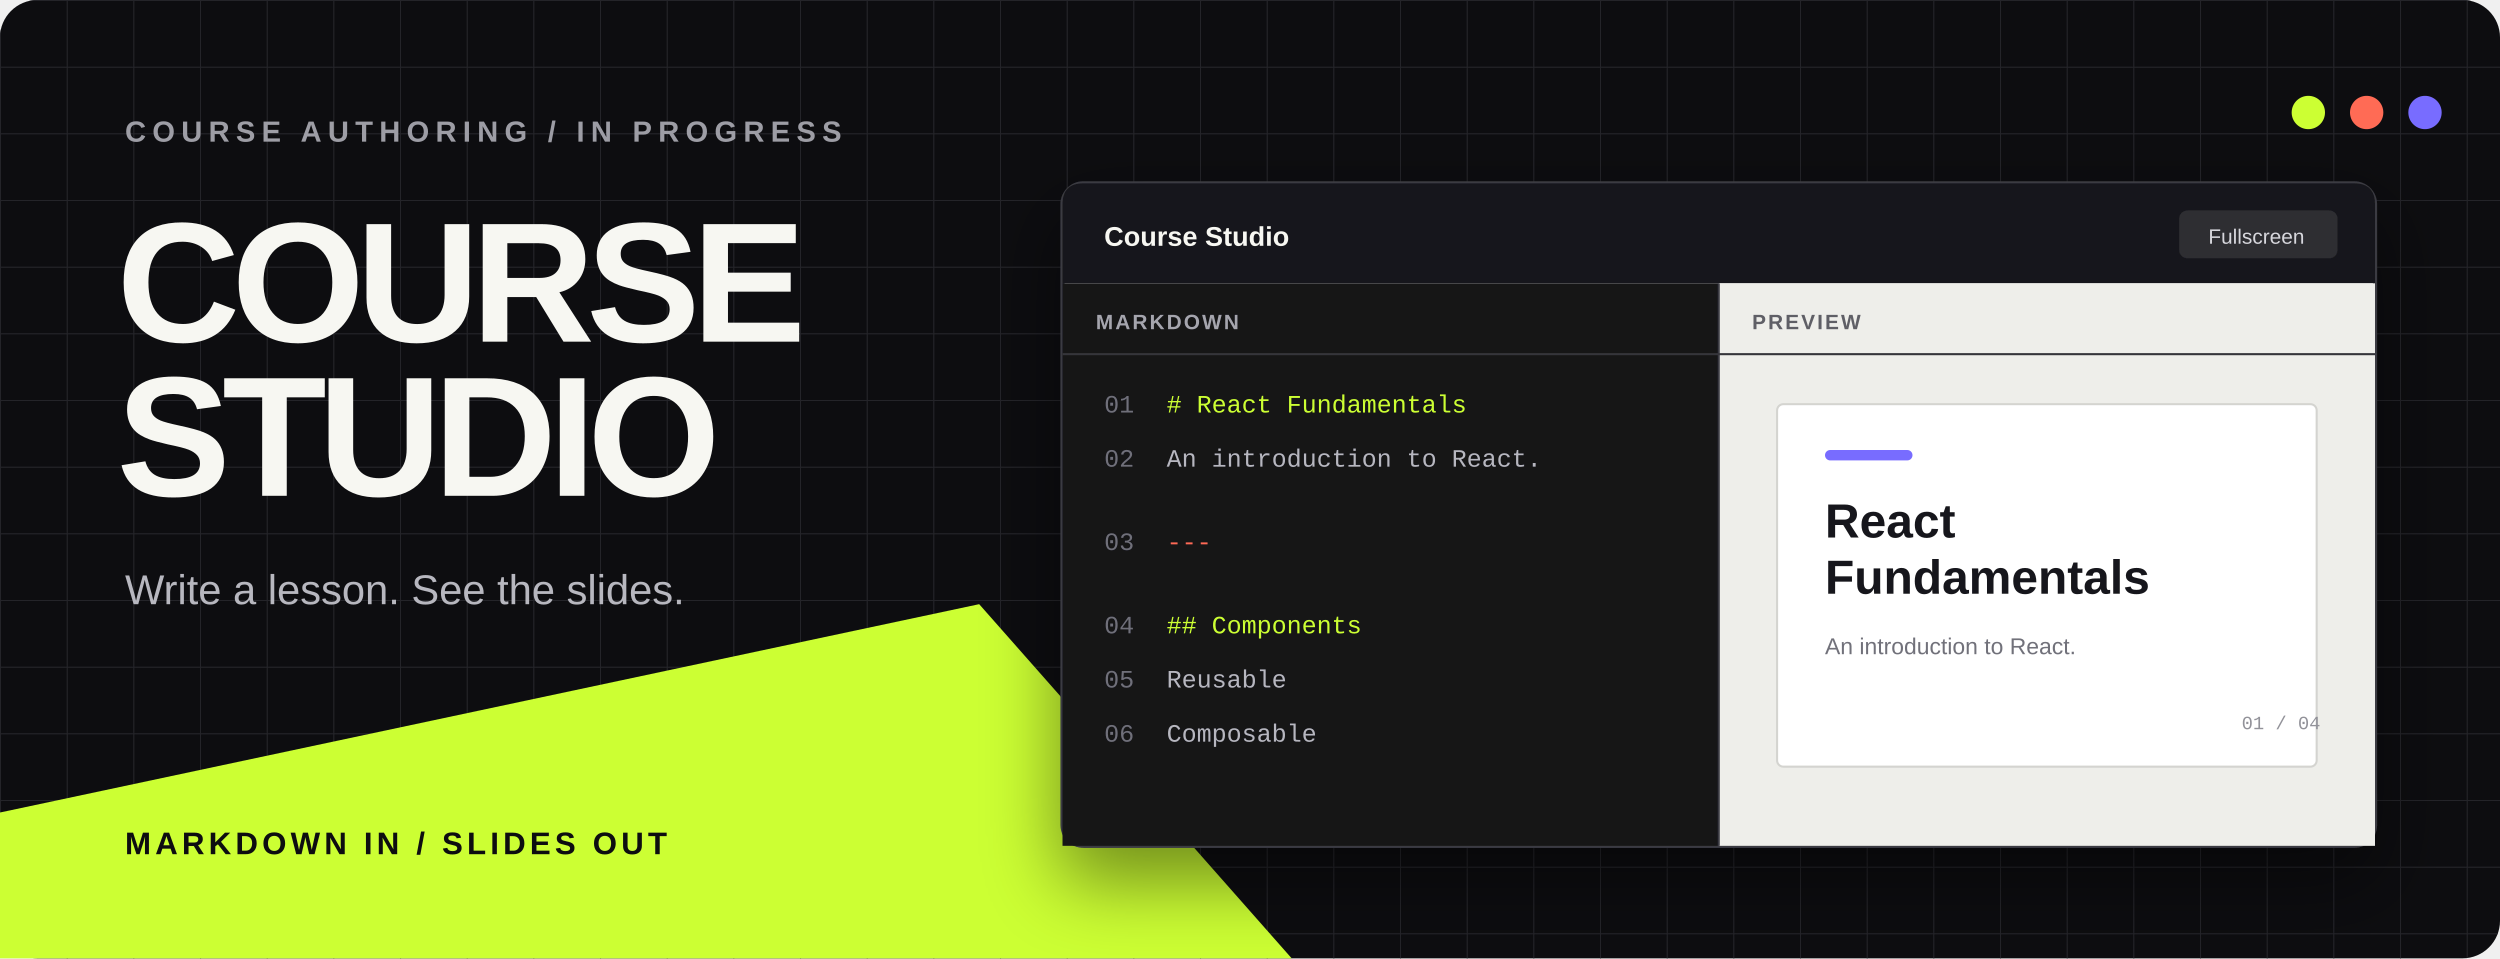
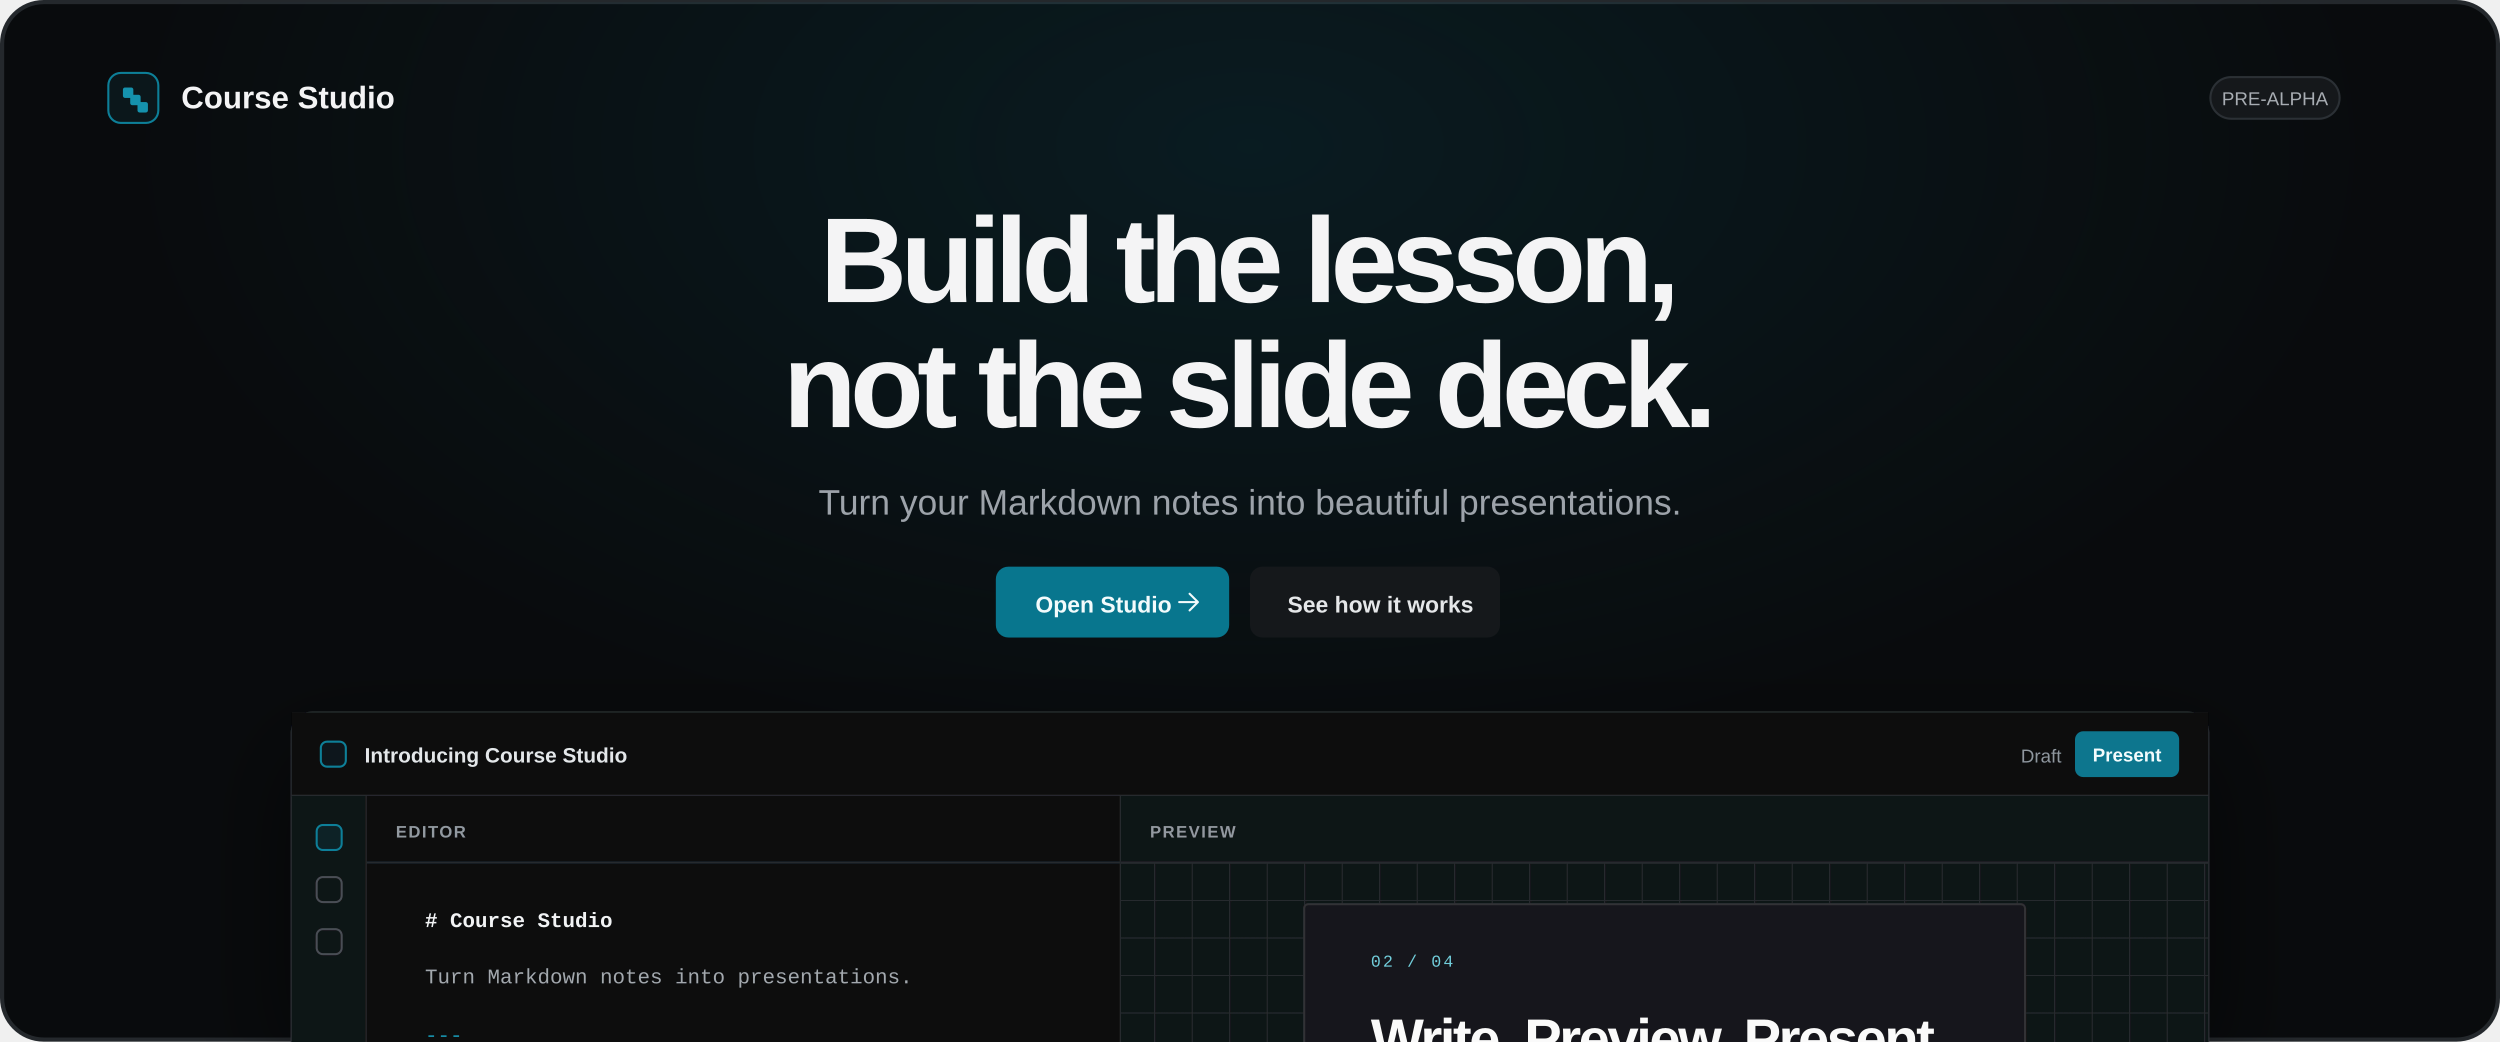
- <svg xmlns="http://www.w3.org/2000/svg" width="1200" height="460" viewBox="0 0 1200 460" role="img" aria-labelledby="title description">
+ <svg xmlns="http://www.w3.org/2000/svg" width="1200" height="500" viewBox="0 0 1200 500" role="img" aria-labelledby="title description">
  <defs>
-     <pattern id="grid" width="32" height="32" patternUnits="userSpaceOnUse">
-       <path d="M 32 0 L 0 0 0 32" fill="none" stroke="#242429" stroke-width="1" />
+     <radialGradient id="glow" cx="0" cy="0" r="1" gradientTransform="translate(600 70) rotate(90) scale(300 540)" gradientUnits="userSpaceOnUse">
+       <stop stop-color="#0b687c" stop-opacity=".18" />
+       <stop offset="1" stop-color="#0b687c" stop-opacity="0" />
+     </radialGradient>
+     <pattern id="grid" width="18" height="18" patternUnits="userSpaceOnUse">
+       <path d="M18 0H0V18" fill="none" stroke="#272b2f" stroke-width="1" />
    </pattern>
-     <filter id="shadow" x="-20%" y="-20%" width="140%" height="140%">
-       <feDropShadow dx="0" dy="16" stdDeviation="18" flood-color="#000000" flood-opacity="0.45" />
+     <filter id="shadow" x="-15%" y="-30%" width="130%" height="160%">
+       <feDropShadow dx="0" dy="18" stdDeviation="24" flood-color="#000000" flood-opacity=".5" />
    </filter>
  </defs>
-   <rect width="1200" height="460" rx="18" fill="#0d0d10" />
-   <rect width="1200" height="460" rx="18" fill="url(#grid)" />
-   <path d="M0 390 L470 290 L620 460 L0 460 Z" fill="#ccff33" />
-   <circle cx="1108" cy="54" r="8" fill="#ccff33" />
-   <circle cx="1136" cy="54" r="8" fill="#ff6b55" />
-   <circle cx="1164" cy="54" r="8" fill="#786cff" />
-   <g font-family="Arial, Helvetica, sans-serif">
-     <text x="60" y="68" fill="#9d9da5" font-size="14" font-weight="700" letter-spacing="3">COURSE AUTHORING / IN PROGRESS</text>
-     <text x="56" y="164" fill="#f7f7f2" font-size="82" font-weight="900" letter-spacing="-4">COURSE</text>
-     <text x="56" y="238" fill="#f7f7f2" font-size="82" font-weight="900" letter-spacing="-4">STUDIO</text>
-     <text x="60" y="290" fill="#b7b7bf" font-size="20">Write a lesson. See the slides.</text>
-     <text x="60" y="410" fill="#0d0d10" font-size="15" font-weight="800" letter-spacing="2">MARKDOWN IN / SLIDES OUT</text>
+   <rect x="1" y="1" width="1198" height="498" rx="20" fill="#090b0d" stroke="#24282c" stroke-width="2" />
+   <rect x="1" y="1" width="1198" height="498" rx="20" fill="url(#glow)" />
+   <g transform="translate(52 35)">
+     <rect width="24" height="24" rx="6" fill="#0b171b" stroke="#0d7f98" />
+     <rect x="7" y="7" width="5" height="5" rx="1" fill="#1592ad" />
+     <rect x="10.5" y="10.5" width="5" height="5" rx="1" fill="#1592ad" />
+     <rect x="14" y="14" width="5" height="5" rx="1" fill="#1592ad" />
+     <text x="35" y="17" fill="#f4f4f5" font-family="Arial, Helvetica, sans-serif" font-size="15" font-weight="700">Course Studio</text>
  </g>
-   <g transform="translate(510 88)" filter="url(#shadow)">
-     <rect width="630" height="318" rx="10" fill="#f8f8f8" stroke="#3b3b42" stroke-width="2" />
-     <path d="M0 10 Q0 0 10 0 H620 Q630 0 630 10 V48 H0 Z" fill="#18181c" />
-     <text x="20" y="30" fill="#f7f7f2" font-family="Arial, Helvetica, sans-serif" font-size="13" font-weight="700">Course Studio</text>
-     <rect x="536" y="13" width="76" height="23" rx="4" fill="#2d2d33" />
-     <text x="550" y="29" fill="#d7d7dc" font-family="Arial, Helvetica, sans-serif" font-size="10">Fullscreen</text>
-     <rect y="48" width="315" height="270" fill="#141418" />
-     <rect x="315" y="48" width="315" height="270" fill="#eeeeea" />
-     <line x1="315" y1="48" x2="315" y2="318" stroke="#3b3b42" />
-     <line x1="0" y1="82" x2="630" y2="82" stroke="#34343a" />
-     <text x="16" y="70" fill="#a5a5ad" font-family="Arial, Helvetica, sans-serif" font-size="10" font-weight="700" letter-spacing="1">MARKDOWN</text>
-     <text x="331" y="70" fill="#5f5f66" font-family="Arial, Helvetica, sans-serif" font-size="10" font-weight="700" letter-spacing="1">PREVIEW</text>
-     <g font-family="Courier New, monospace" font-size="12">
-       <text x="20" y="110" fill="#6f6f79">01</text>
-       <text x="50" y="110" fill="#ccff33"># React Fundamentals</text>
-       <text x="20" y="136" fill="#6f6f79">02</text>
-       <text x="50" y="136" fill="#b7b7bf">An introduction to React.</text>
-       <text x="20" y="176" fill="#6f6f79">03</text>
-       <text x="50" y="176" fill="#ff6b55">---</text>
-       <text x="20" y="216" fill="#6f6f79">04</text>
-       <text x="50" y="216" fill="#ccff33">## Components</text>
-       <text x="20" y="242" fill="#6f6f79">05</text>
-       <text x="50" y="242" fill="#b7b7bf">Reusable</text>
-       <text x="20" y="268" fill="#6f6f79">06</text>
-       <text x="50" y="268" fill="#b7b7bf">Composable</text>
+   <g transform="translate(1061 37)" font-family="Arial, Helvetica, sans-serif" font-size="9">
+     <rect width="62" height="20" rx="10" fill="#15181b" stroke="#2b3035" />
+     <text x="31" y="13.5" text-anchor="middle" fill="#a8adb3">PRE-ALPHA</text>
+   </g>
+   <g font-family="Arial, Helvetica, sans-serif" text-anchor="middle">
+     <text x="600" y="145" fill="#f4f4f5" font-size="58" font-weight="700" letter-spacing="-3.2">Build the lesson,</text>
+     <text x="600" y="205" fill="#f4f4f5" font-size="58" font-weight="700" letter-spacing="-3.2">not the slide deck.</text>
+     <text x="600" y="247" fill="#9da3aa" font-size="17">Turn your Markdown notes into beautiful presentations.</text>
+   </g>
+   <g transform="translate(478 272)" font-family="Arial, Helvetica, sans-serif" font-size="11" font-weight="700">
+     <rect width="112" height="34" rx="6" fill="#08768e" />
+     <text x="19" y="22" fill="#f3fbfc">Open Studio</text>
+     <path d="M88 17h9m-4-4 4 4-4 4" fill="none" stroke="#f3fbfc" stroke-linecap="round" stroke-linejoin="round" />
+     <rect x="122" width="120" height="34" rx="6" fill="#15181b" />
+     <text x="140" y="22" fill="#e5e7e9">See how it works</text>
+   </g>
+   <g transform="translate(140 342)" filter="url(#shadow)">
+     <rect width="920" height="220" rx="10" fill="#0e1012" stroke="#303439" />
+     <rect width="920" height="40" rx="10 10 0 0" fill="#0b0d0f" />
+     <line y1="40" x2="920" y2="40" stroke="#2a2e32" />
+     <rect x="14" y="14" width="12" height="12" rx="3" fill="#0b171b" stroke="#0d7f98" />
+     <text x="35" y="24" fill="#e4e7e9" font-family="Arial, Helvetica, sans-serif" font-size="10" font-weight="700">Introducing Course Studio</text>
+     <text x="830" y="24" fill="#8f969d" font-family="Arial, Helvetica, sans-serif" font-size="9">Draft</text>
+     <rect x="856" y="9" width="50" height="22" rx="4" fill="#08768e" />
+     <text x="881" y="23.5" text-anchor="middle" fill="#f3fbfc" font-family="Arial, Helvetica, sans-serif" font-size="9" font-weight="700">Present</text>
+     <rect y="40" width="36" height="180" fill="#101214" />
+     <line x1="36" y1="40" x2="36" y2="220" stroke="#2a2e32" />
+     <rect x="12" y="54" width="12" height="12" rx="3" fill="#0b2025" stroke="#0d7f98" />
+     <rect x="12" y="79" width="12" height="12" rx="3" fill="none" stroke="#484e54" />
+     <rect x="12" y="104" width="12" height="12" rx="3" fill="none" stroke="#484e54" />
+     <rect x="36" y="40" width="362" height="180" fill="#0c0e10" />
+     <line x1="398" y1="40" x2="398" y2="220" stroke="#2a2e32" />
+     <text x="50" y="60" fill="#9299a0" font-family="Arial, Helvetica, sans-serif" font-size="8" font-weight="700" letter-spacing=".7">EDITOR</text>
+     <line x1="36" y1="72" x2="398" y2="72" stroke="#25292d" />
+     <g font-family="Courier New, monospace" font-size="10">
+       <text x="64" y="103" fill="#f2f3f4" font-weight="700"># Course Studio</text>
+       <text x="64" y="130" fill="#a3a8ad">Turn Markdown notes into presentations.</text>
+       <text x="64" y="158" fill="#1592ad">---</text>
+       <text x="64" y="187" fill="#f2f3f4" font-weight="700">## Write. Preview. Present.</text>
    </g>
-     <rect x="343" y="106" width="259" height="174" rx="3" fill="#ffffff" stroke="#d4d4d0" />
-     <rect x="366" y="128" width="42" height="5" rx="2.5" fill="#786cff" />
-     <text x="366" y="170" fill="#18181c" font-family="Arial, Helvetica, sans-serif" font-size="23" font-weight="800">React</text>
-     <text x="366" y="197" fill="#18181c" font-family="Arial, Helvetica, sans-serif" font-size="23" font-weight="800">Fundamentals</text>
-     <text x="366" y="226" fill="#71717a" font-family="Arial, Helvetica, sans-serif" font-size="11">An introduction to React.</text>
-     <text x="566" y="262" fill="#929299" font-family="Courier New, monospace" font-size="9">01 / 04</text>
+     <rect x="398" y="40" width="522" height="180" fill="#111416" />
+     <text x="412" y="60" fill="#9299a0" font-family="Arial, Helvetica, sans-serif" font-size="8" font-weight="700" letter-spacing=".7">PREVIEW</text>
+     <line x1="398" y1="72" x2="920" y2="72" stroke="#25292d" />
+     <rect x="398" y="72" width="522" height="148" fill="url(#grid)" />
+     <rect x="486" y="92" width="346" height="194" rx="2" fill="#18181b" stroke="#303034" />
+     <text x="518" y="122" fill="#71cedd" font-family="Courier New, monospace" font-size="8" letter-spacing="1">02 / 04</text>
+     <text x="518" y="166" fill="#fafafa" font-family="Arial, Helvetica, sans-serif" font-size="27" font-weight="700" letter-spacing="-1.2">Write. Preview. Present.</text>
+     <text x="518" y="191" fill="#a1a1aa" font-family="Arial, Helvetica, sans-serif" font-size="10">Shape course material without fighting presentation tools.</text>
  </g>
</svg>
